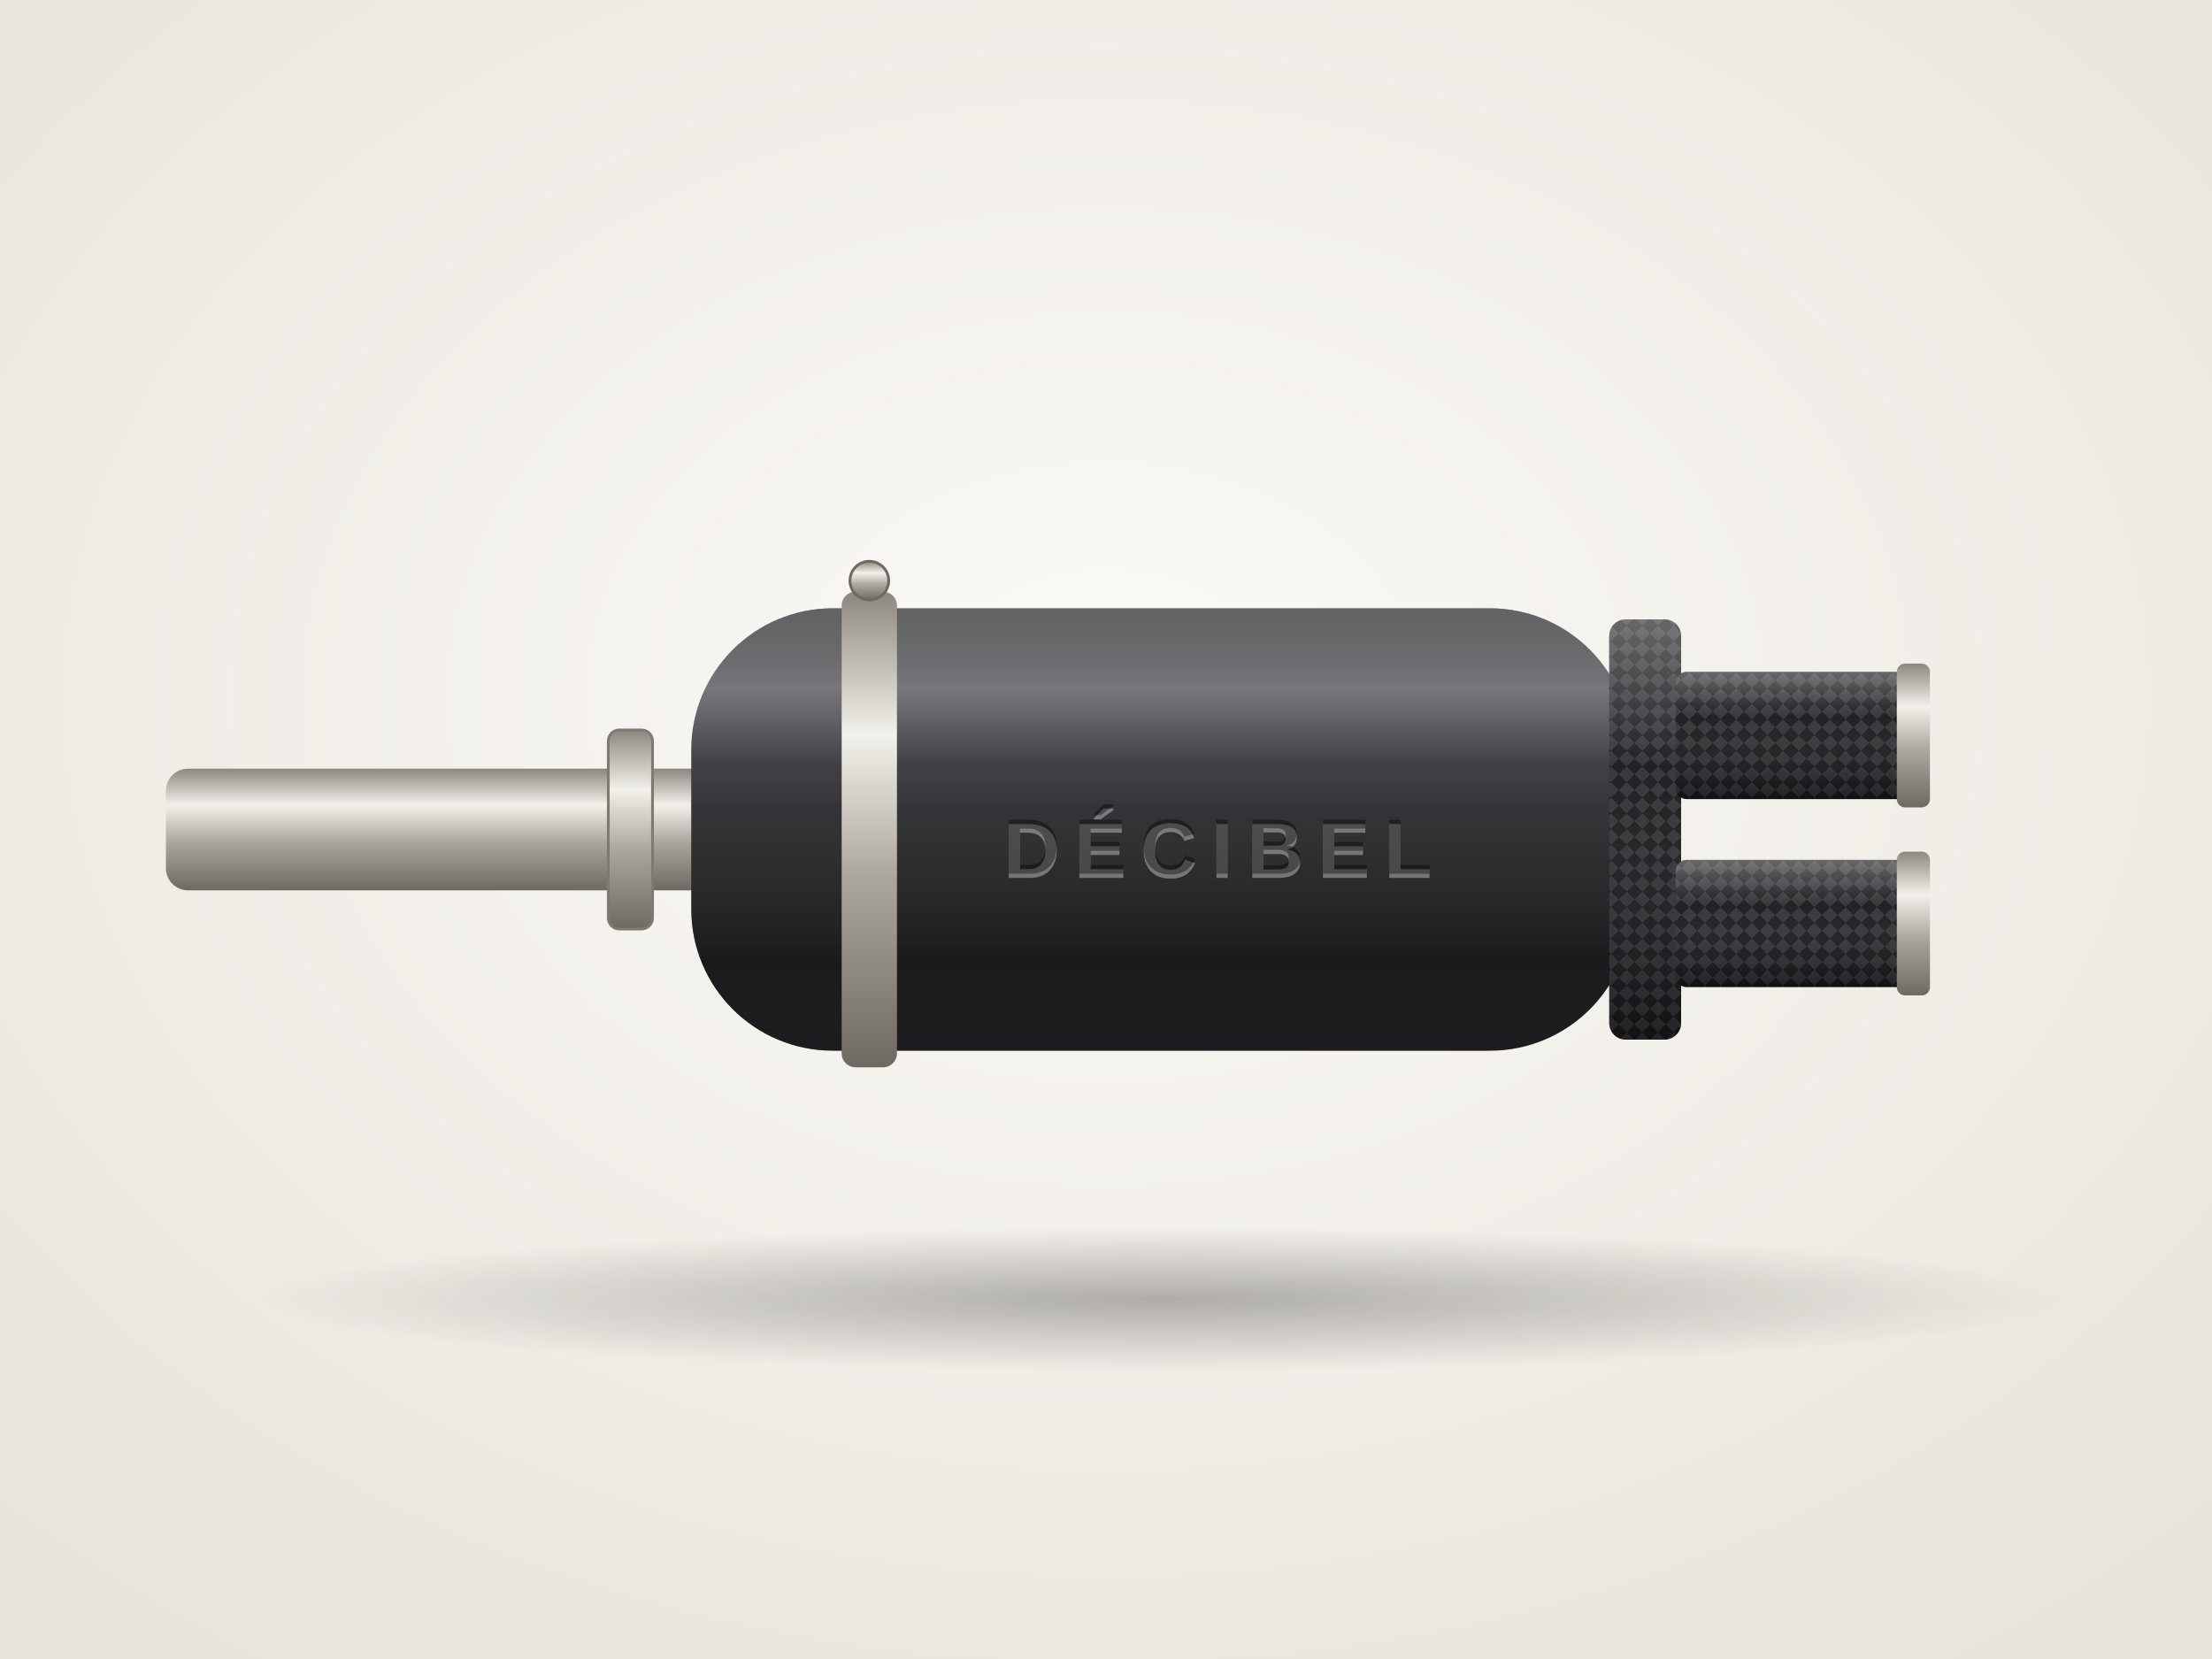
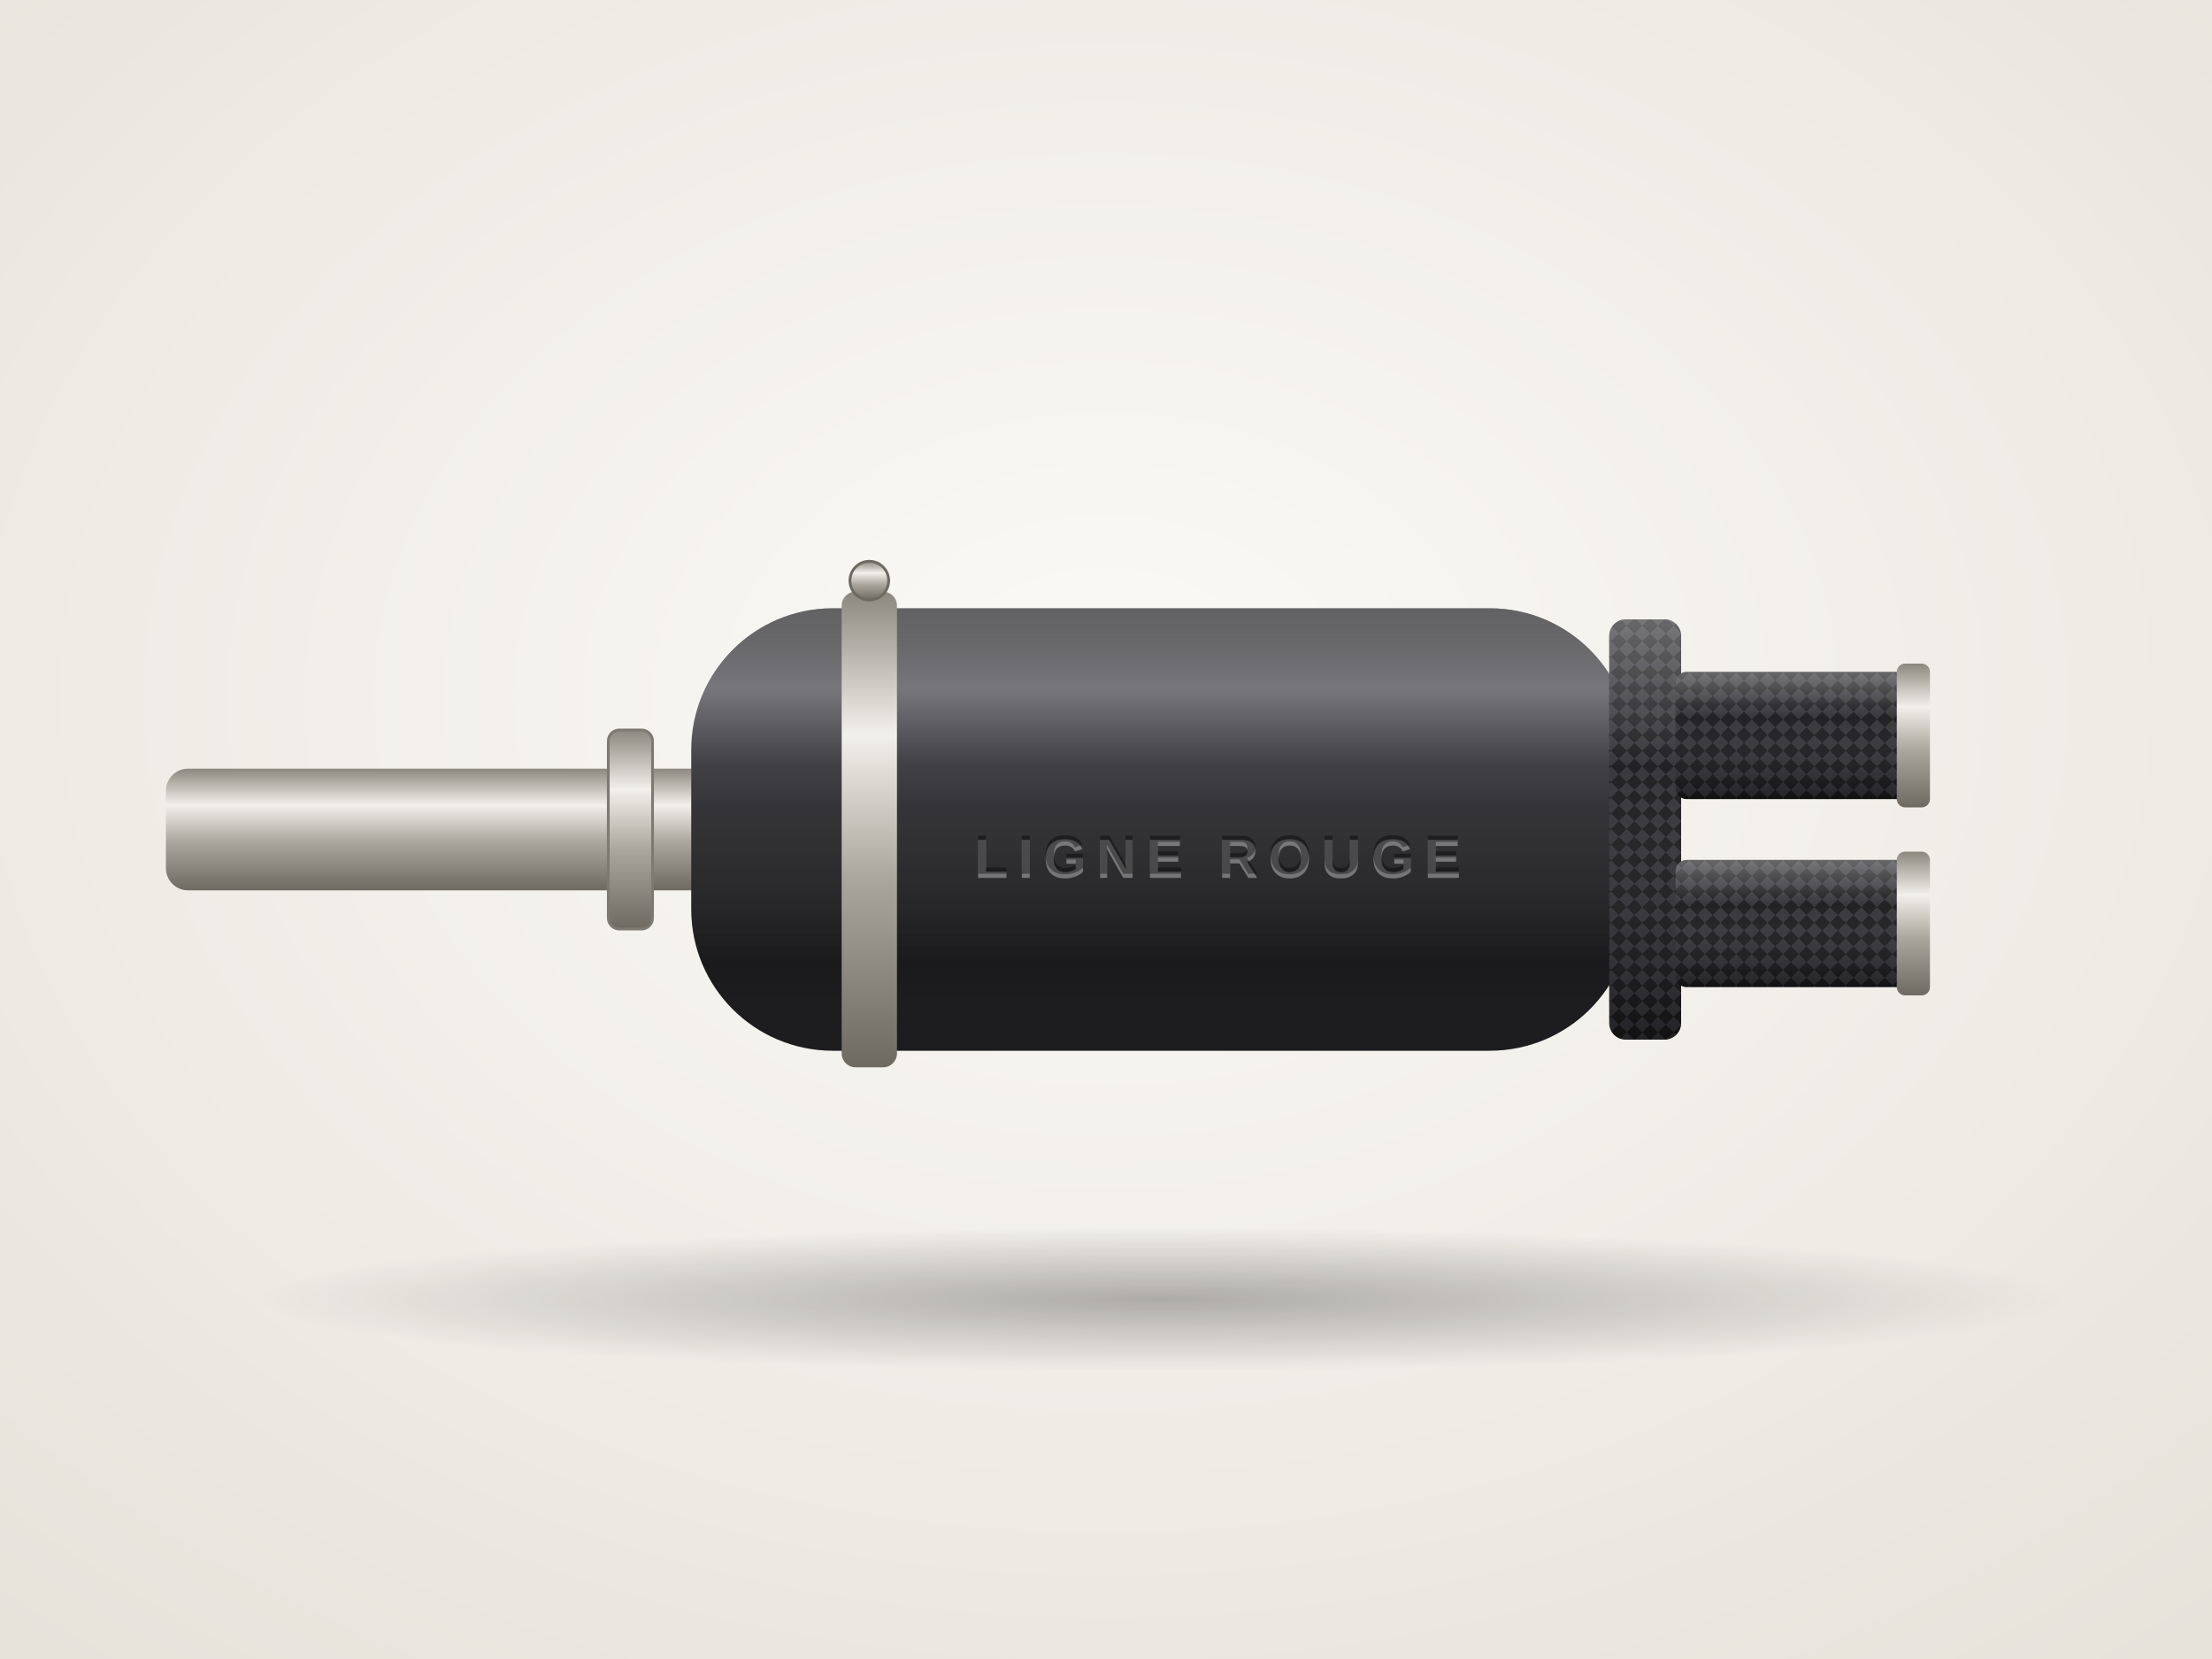
<svg xmlns="http://www.w3.org/2000/svg" viewBox="0 0 800 600" width="800" height="600">
  <defs>
    <radialGradient id="bg" cx="50%" cy="42%" r="75%">
      <stop offset="0" stop-color="#FBFAF7" />
      <stop offset="1" stop-color="#E7E2DA" />
    </radialGradient>
    <linearGradient id="metal" x1="0" y1="0" x2="0" y2="1">
      <stop offset="0" stop-color="#0E0E10" />
      <stop offset="0.18" stop-color="#55555B" />
      <stop offset="0.45" stop-color="#26262A" />
      <stop offset="0.8" stop-color="#0E0E10" />
      <stop offset="1" stop-color="#26262A" />
    </linearGradient>
    <linearGradient id="ti" x1="0" y1="0" x2="0" y2="1">
      <stop offset="0" stop-color="#8C887F" />
      <stop offset="0.3" stop-color="#F2F0EA" />
      <stop offset="0.6" stop-color="#ABA79E" />
      <stop offset="1" stop-color="#6E6A62" />
    </linearGradient>
    <linearGradient id="heat" x1="0" y1="0" x2="1" y2="0">
      <stop offset="0" stop-color="#C08457" stop-opacity="0" />
      <stop offset="0.3" stop-color="#C08457" stop-opacity="0.55" />
      <stop offset="0.6" stop-color="#8B5CF6" stop-opacity="0.55" />
      <stop offset="1" stop-color="#3B82F6" stop-opacity="0.6" />
    </linearGradient>
    <linearGradient id="gloss" x1="0" y1="0" x2="0" y2="1">
      <stop offset="0" stop-color="#fff" stop-opacity="0.35" />
      <stop offset="0.35" stop-color="#fff" stop-opacity="0.05" />
      <stop offset="1" stop-color="#000" stop-opacity="0.25" />
    </linearGradient>
    <pattern id="carbon" width="8" height="8" patternUnits="userSpaceOnUse" patternTransform="rotate(45)">
      <rect width="8" height="8" fill="#161618" />
      <rect width="4" height="4" fill="#2E2E33" />
      <rect x="4" y="4" width="4" height="4" fill="#2E2E33" />
    </pattern>
    <radialGradient id="shadow" cx="50%" cy="50%" r="50%">
      <stop offset="0" stop-color="#000" stop-opacity="0.28" />
      <stop offset="1" stop-color="#000" stop-opacity="0" />
    </radialGradient>
    <radialGradient id="bore" cx="45%" cy="45%" r="60%">
      <stop offset="0" stop-color="#000" />
      <stop offset="0.8" stop-color="#1a1a1a" />
      <stop offset="1" stop-color="#444" />
    </radialGradient>
  </defs>
  <rect width="800" height="600" fill="url(#bg)" />
  <ellipse cx="420" cy="470" rx="330" ry="26" fill="url(#shadow)" />
  <rect x="60" y="278" width="200" height="44" rx="8" fill="url(#ti)" />
  <rect x="220" y="264" width="16" height="72" rx="4" fill="url(#ti)" stroke="#7e7a72" stroke-width="1" />
  <rect x="250" y="220" width="340" height="160" rx="51.2" fill="url(#metal)" />
  <rect x="250" y="220" width="340" height="160" rx="51.2" fill="url(#gloss)" />
  <rect x="304.4" y="214" width="20" height="172" rx="5" fill="url(#ti)" />
  <circle cx="314.4" cy="210" r="7" fill="url(#ti)" stroke="#6e6a62" />
  <rect x="582" y="224" width="26" height="152" rx="6" fill="url(#carbon)" />
  <rect x="582" y="224" width="26" height="152" rx="6" fill="url(#gloss)" />
-   <g transform="translate(440.4 316) rotate(0)" font-family="Arial Black, Arial, sans-serif" font-weight="900" font-size="28.333" letter-spacing="5.1" text-anchor="middle">
-     <text y="1.5" fill="#fff" fill-opacity="0.35">DÉCIBEL</text>
-     <text fill="#000" fill-opacity="0.38">DÉCIBEL</text>
+   <g transform="translate(440.4 316) rotate(0)" font-family="Arial Black, Arial, sans-serif" font-weight="900" font-size="20" letter-spacing="3.6" text-anchor="middle">
+     <text y="1.5" fill="#fff" fill-opacity="0.35">LIGNE ROUGE</text>
+     <text fill="#000" fill-opacity="0.38">LIGNE ROUGE</text>
  </g>
  <rect x="606" y="243" width="90" height="46" rx="4" fill="url(#carbon)" />
  <rect x="606" y="243" width="90" height="46" rx="4" fill="url(#gloss)" />
  <rect x="686" y="240" width="12" height="52" rx="3" fill="url(#ti)" />
  <rect x="606" y="311" width="90" height="46" rx="4" fill="url(#carbon)" />
  <rect x="606" y="311" width="90" height="46" rx="4" fill="url(#gloss)" />
  <rect x="686" y="308" width="12" height="52" rx="3" fill="url(#ti)" />
</svg>
